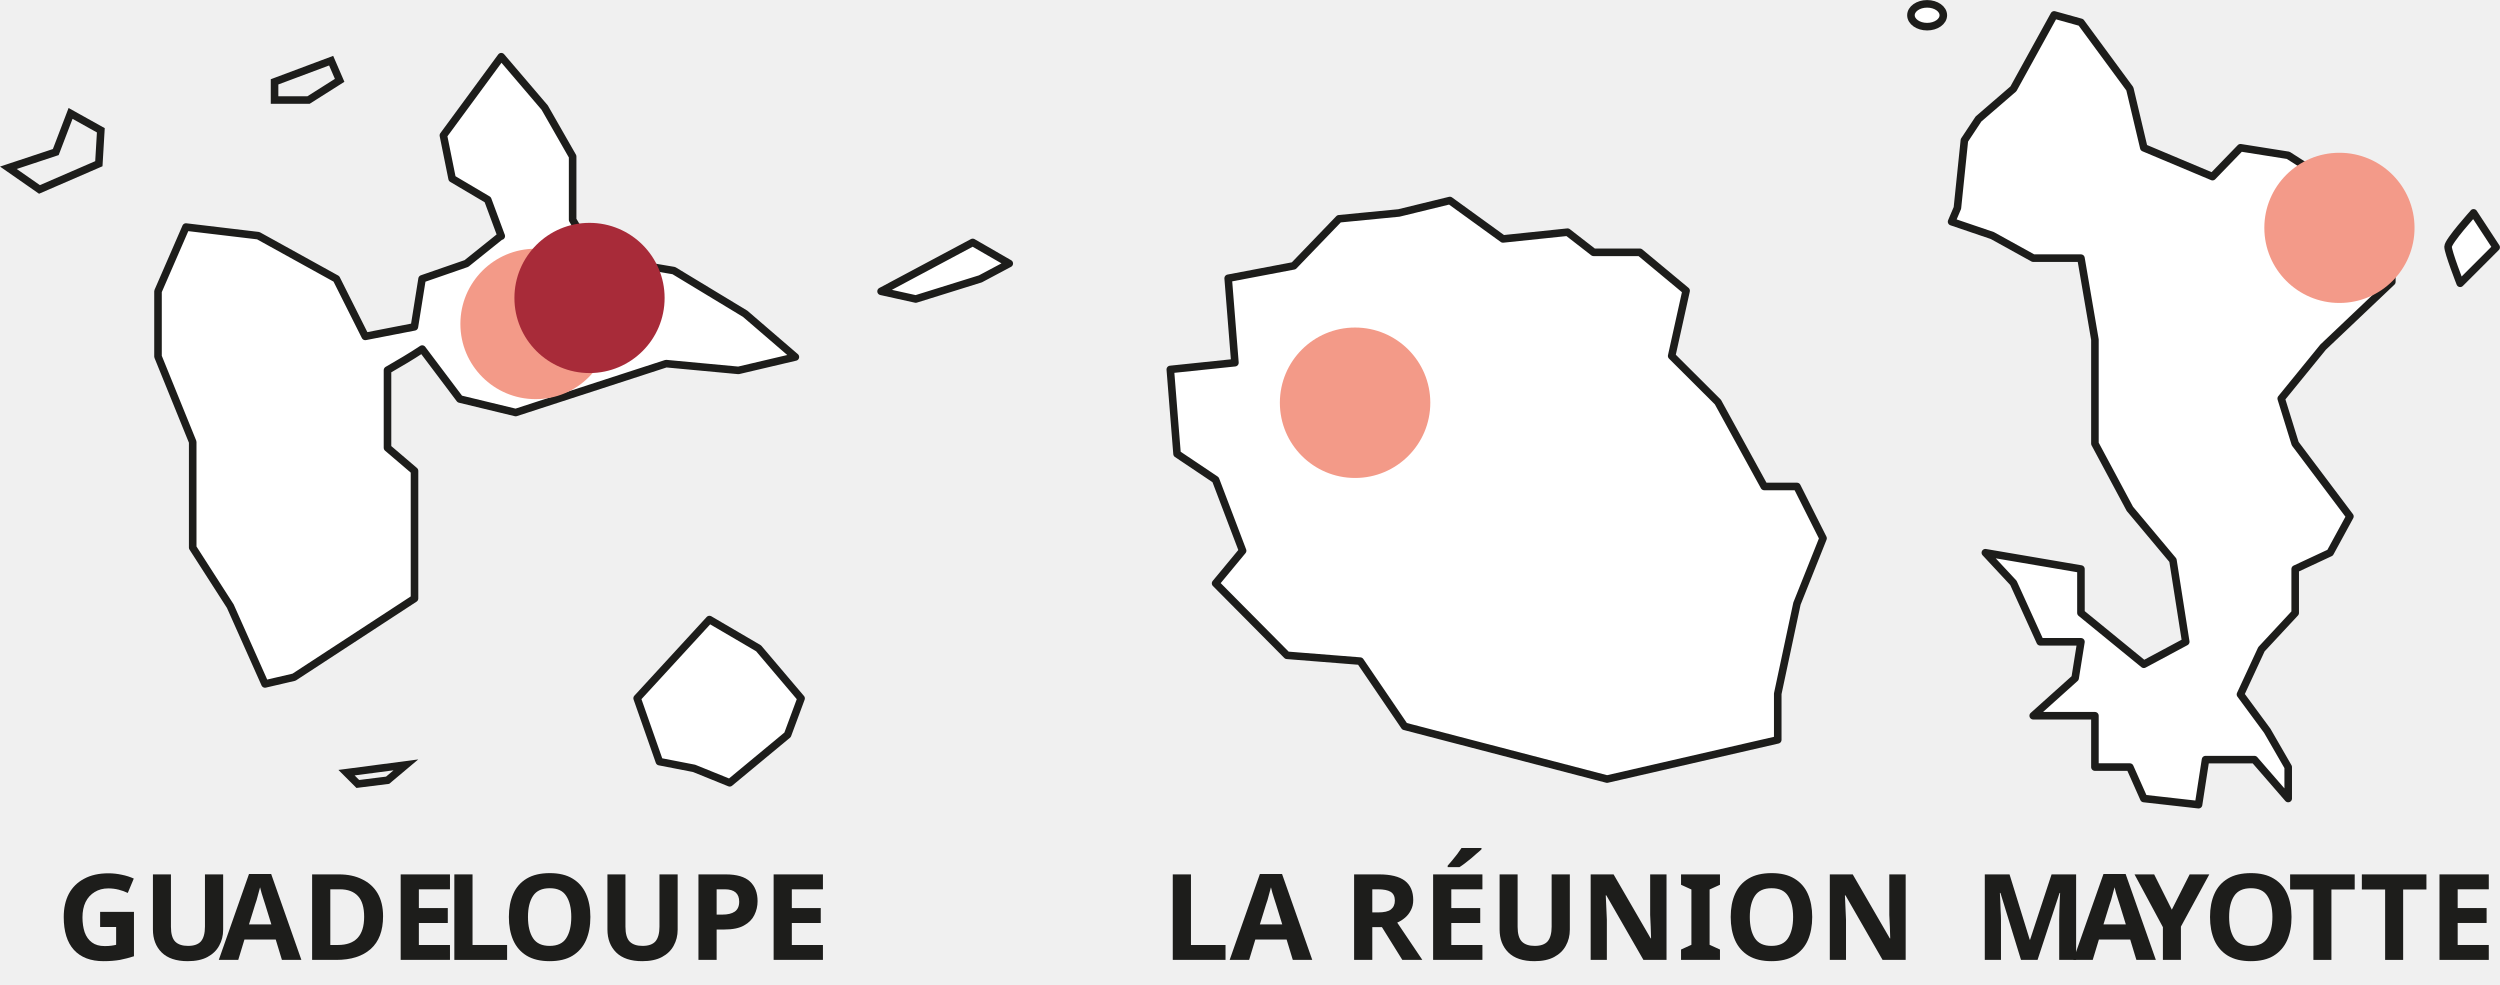
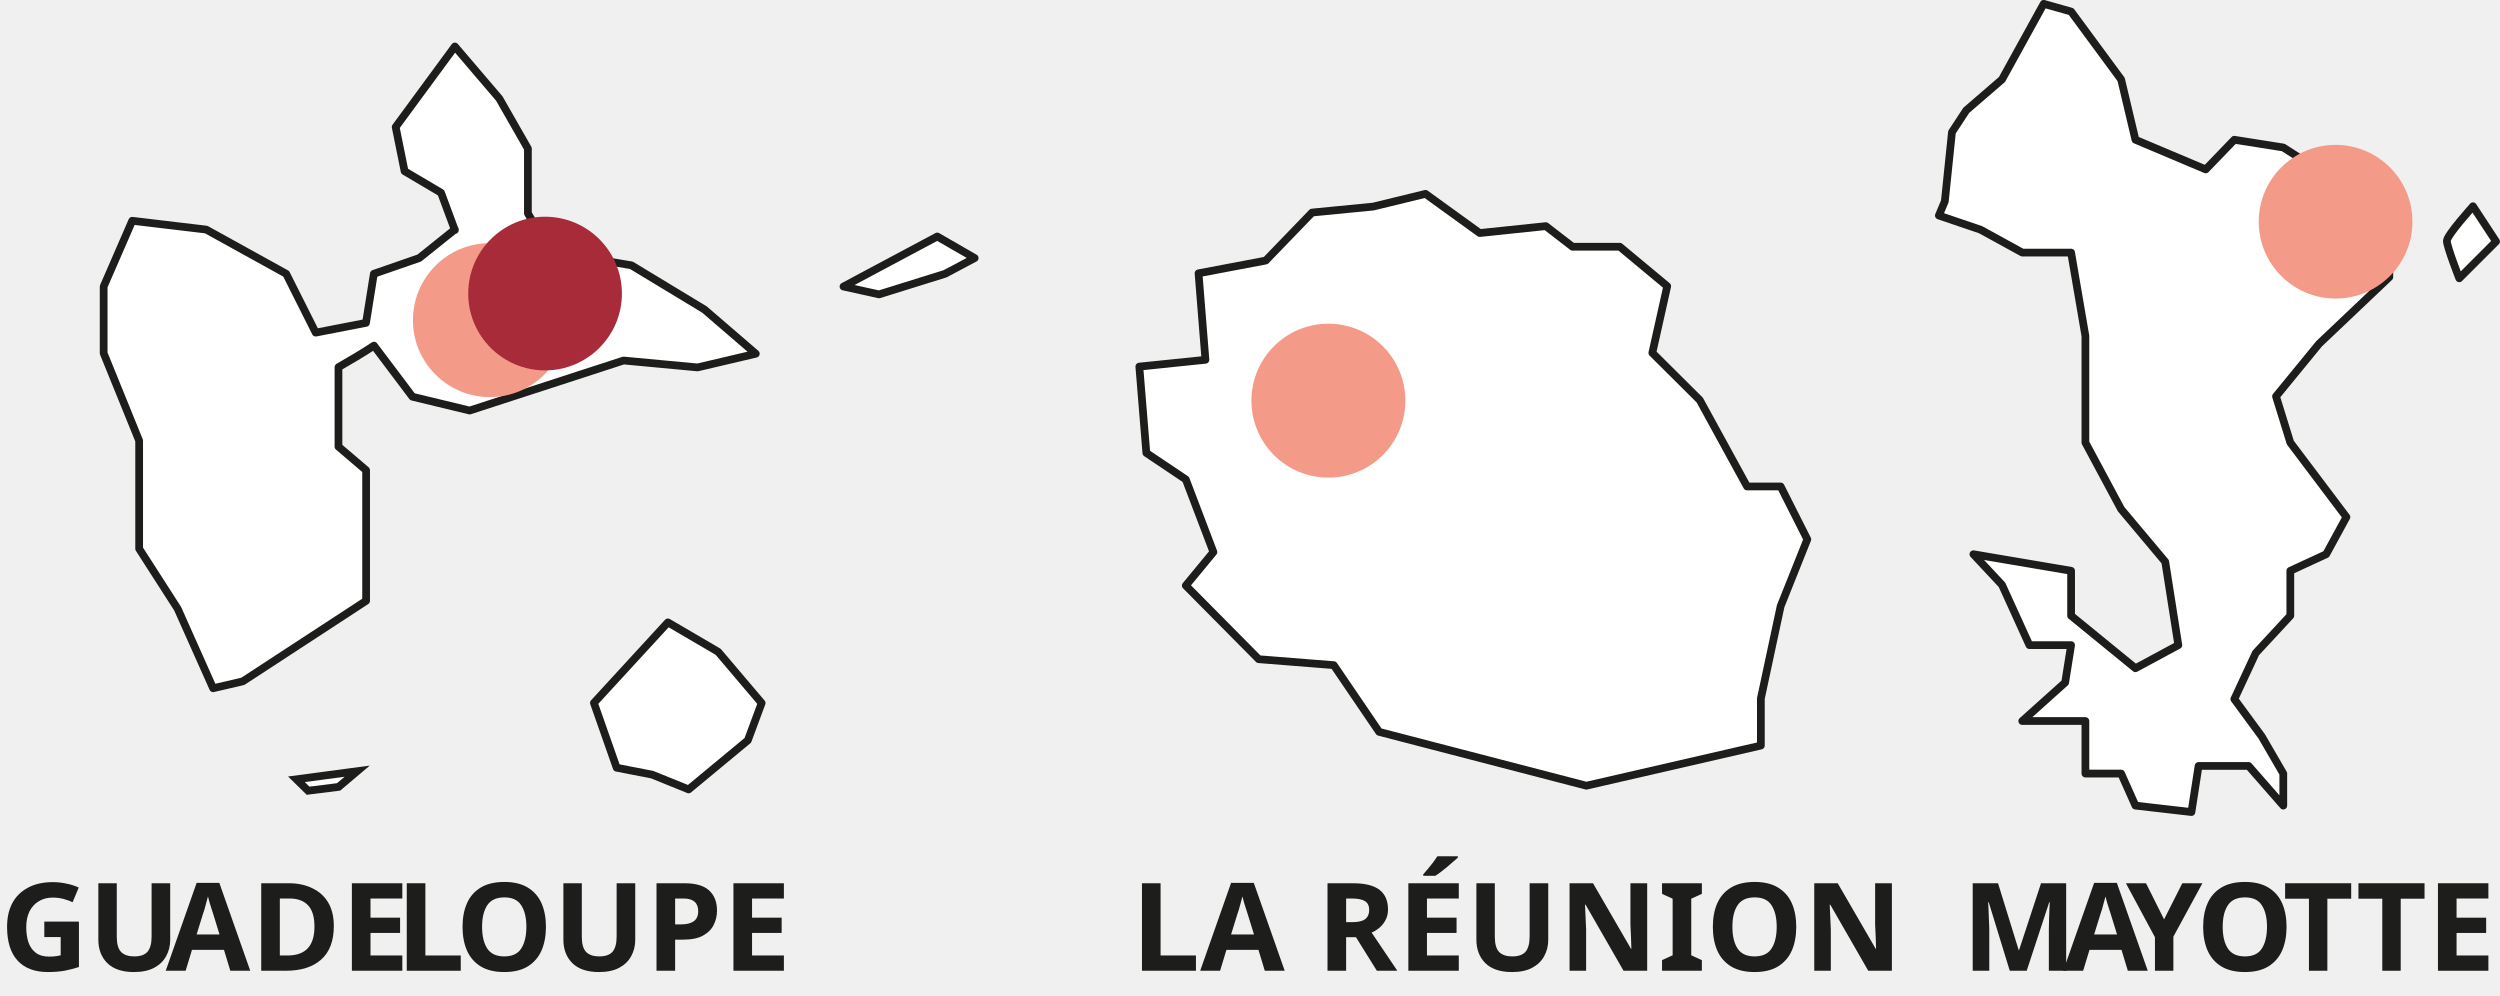
- <svg xmlns="http://www.w3.org/2000/svg" id="Calque_2" data-name="Calque 2" viewBox="0 0 214.71 84.55">
+ <svg xmlns="http://www.w3.org/2000/svg" id="Calque_2" viewBox="0 0 209.84 83.59">
  <defs>
-     <style>
-       .cls-1 {
-         fill: #fff;
-       }
- 
-       .cls-2 {
-         stroke-linecap: round;
-         stroke-linejoin: round;
-       }
- 
-       .cls-2, .cls-3 {
-         fill: none;
-         stroke: #1d1d1b;
-         stroke-width: .65px;
-       }
- 
-       .cls-4 {
-         letter-spacing: 0em;
-       }
- 
-       .cls-5 {
-         letter-spacing: -.05em;
-       }
- 
-       .cls-6 {
-         fill: #1d1d1b;
-         font-family: Philharmonique-SemiBold, Philharmonique;
-         font-size: 10.28px;
-         font-weight: 600;
-       }
- 
-       .cls-7 {
-         letter-spacing: -.04em;
-       }
- 
-       .cls-8 {
-         letter-spacing: 0em;
-       }
- 
-       .cls-9 {
-         letter-spacing: -.03em;
-       }
- 
-       .cls-10 {
-         letter-spacing: -.03em;
-       }
- 
-       .cls-11 {
-         fill: #f39a89;
-       }
- 
-       .cls-12 {
-         fill: #a82b39;
-       }
- 
-       .cls-13 {
-         letter-spacing: -.13em;
-       }
- 
-       .cls-14 {
-         fill: #f39a88;
-       }
-     </style>
+     <style>.cls-1,.cls-2,.cls-3{fill:#fff;}.cls-4{letter-spacing:-.13em;}.cls-4,.cls-5,.cls-6,.cls-7,.cls-8,.cls-9,.cls-10{isolation:isolate;}.cls-4,.cls-6,.cls-7,.cls-8,.cls-9,.cls-10{fill:#1d1d1b;font-family:Philharmonique-SemiBold, Philharmonique;font-size:10.28px;font-weight:600;}.cls-2,.cls-3,.cls-11{stroke:#1d1d1b;stroke-width:.65px;}.cls-6{letter-spacing:-.03em;}.cls-12{fill:#036595;}.cls-7{letter-spacing:-.03em;}.cls-8{letter-spacing:-.05em;}.cls-9{letter-spacing:-.04em;}.cls-13{fill:#f39a89;}.cls-14{fill:#a82b39;}.cls-3,.cls-11{stroke-linecap:round;stroke-linejoin:round;}.cls-15{fill:#f39a88;}.cls-11{fill:none;}</style>
  </defs>
-   <g id="Calque_1-2" data-name="Calque 1">
-     <g>
-       <path class="cls-1" d="m165.51,2.29c.77,0,1.39-.44,1.39-.98s-.62-.98-1.39-.98-1.39.44-1.39.98.62.98,1.39.98" />
-       <path class="cls-2" d="m165.51,2.29c.77,0,1.39-.44,1.39-.98s-.62-.98-1.39-.98-1.39.44-1.39.98.62.98,1.39.98Z" />
+   <g id="Calque_2-2">
+     <g id="Calque_1-2">
+       <polygon class="cls-1" points="151.7 45.27 149.46 40.83 146.64 40.83 142.67 33.58 138.69 29.62 139.94 24.02 135.96 20.71 131.99 20.71 129.75 18.98 124.2 19.56 119.65 16.27 115.26 17.34 110.13 17.84 106.24 21.87 100.6 22.94 101.18 30.2 95.63 30.77 96.22 38.02 99.53 40.24 101.85 46.34 99.53 49.15 105.65 55.33 111.95 55.83 115.76 61.43 133.15 65.95 147.8 62.58 147.8 58.63 149.46 50.88 151.7 45.27" />
+       <polygon class="cls-11" points="151.7 45.27 149.46 40.83 146.64 40.83 142.67 33.58 138.69 29.62 139.94 24.02 135.96 20.71 131.99 20.71 129.75 18.98 124.2 19.56 119.65 16.27 115.26 17.34 110.13 17.84 106.24 21.87 100.6 22.94 101.18 30.2 95.63 30.77 96.22 38.02 99.53 40.24 101.85 46.34 99.53 49.15 105.65 55.33 111.95 55.83 115.76 61.43 133.15 65.95 147.8 62.58 147.8 58.63 149.46 50.88 151.7 45.27" />
+       <polygon class="cls-1" points="200.55 18.09 191.65 12.38 187.54 11.73 185.14 14.22 179.24 11.73 178.04 6.67 173.84 .97 171.54 .32 168.04 6.67 165.04 9.26 163.84 11.09 163.24 16.9 162.74 18.09 166.24 19.28 169.74 21.2 173.84 21.2 175.04 28.2 175.04 37.15 178.04 42.74 181.74 47.15 182.84 54.15 179.24 56.09 173.84 51.68 173.84 47.91 165.64 46.52 168.04 49.09 170.34 54.15 173.84 54.15 173.34 57.29 169.74 60.52 175.04 60.52 175.04 64.93 178.04 64.93 179.24 67.62 183.94 68.16 184.54 64.29 188.74 64.29 191.65 67.62 191.65 64.93 189.84 61.81 187.54 58.68 189.34 54.81 192.24 51.68 192.24 47.91 195.25 46.52 196.95 43.4 192.24 37.15 191.04 33.27 194.65 28.86 200.55 23.26 200.55 18.09" />
+       <polygon class="cls-11" points="200.55 18.09 191.65 12.38 187.54 11.73 185.14 14.22 179.24 11.73 178.04 6.67 173.84 .97 171.54 .32 168.04 6.67 165.04 9.26 163.84 11.09 163.24 16.9 162.74 18.09 166.24 19.28 169.74 21.2 173.84 21.2 175.04 28.2 175.04 37.15 178.04 42.74 181.74 47.15 182.84 54.15 179.24 56.09 173.84 51.68 173.84 47.91 165.64 46.52 168.04 49.09 170.34 54.15 173.84 54.15 173.34 57.29 169.74 60.52 175.04 60.52 175.04 64.93 178.04 64.93 179.24 67.62 183.94 68.16 184.54 64.29 188.74 64.29 191.65 67.62 191.65 64.93 189.84 61.81 187.54 58.68 189.34 54.81 192.24 51.68 192.24 47.91 195.25 46.52 196.95 43.4 192.24 37.15 191.04 33.27 194.65 28.86 200.55 23.26 200.55 18.09" />
+       <g class="cls-5">
+         <text class="cls-10" transform="translate(94.93 81.48)">
+           <tspan x="0" y="0">LA RÉUNION</tspan>
+         </text>
+       </g>
+       <g class="cls-5">
+         <text class="cls-10" transform="translate(164.66 81.48)">
+           <tspan x="0" y="0">M</tspan>
+         </text>
+         <text class="cls-4" transform="translate(173.18 81.48)">
+           <tspan x="0" y="0">A</tspan>
+         </text>
+         <text class="cls-8" transform="translate(178.44 81.48)">
+           <tspan x="0" y="0">Y</tspan>
+         </text>
+         <text class="cls-7" transform="translate(184.33 81.48)">
+           <tspan x="0" y="0">O</tspan>
+         </text>
+         <text class="cls-10" transform="translate(191.6 81.48)">
+           <tspan x="0" y="0">TTE</tspan>
+         </text>
+       </g>
+       <path class="cls-12" d="m207.57,17.32s-2.19,2.42-2.19,2.9,1.04,3.14,1.04,3.14l3.09-3.09-1.94-2.96h0Z" />
+       <path class="cls-3" d="m207.57,17.32s-2.19,2.42-2.19,2.9,1.04,3.14,1.04,3.14l3.09-3.09-1.94-2.96h0Z" />
+       <path class="cls-15" d="m111.5,40.09c3.57,0,6.46-2.89,6.46-6.46s-2.89-6.46-6.46-6.46-6.46,2.89-6.46,6.46,2.89,6.46,6.46,6.46" />
+       <path class="cls-13" d="m196.04,25.06c3.56,0,6.45-2.89,6.45-6.45s-2.89-6.45-6.45-6.45-6.45,2.89-6.45,6.45,2.89,6.45,6.45,6.45" />
+       <path class="cls-1" d="m70.8,24.05l2.98.66,5.55-1.73,2.48-1.32-3.14-1.81s-7.87,4.2-7.87,4.2Zm-32.63-4.78l-2.98,2.39-3.81,1.32-.66,4.12-4.22.82-2.48-4.94-6.71-3.71-6.21-.74-2.4,5.52v5.6l2.98,7.34v9.07l3.23,5.03,2.98,6.68,2.49-.58,10.35-6.76v-10.96l-2.32-1.98v-6.67c1-.58,1.99-1.15,2.98-1.81l3.23,4.29,4.8,1.16,12.92-4.2,6.21.58,4.89-1.15-4.31-3.71-6.13-3.71-6.79-1.15-1.9-3.21v-5.44l-2.4-4.2-3.73-4.37-4.97,6.76.75,3.71,3.06,1.81,1.16,3.13v-.04Zm25.75,39.73l-3.64-4.29-4.22-2.47-6.21,6.76,1.91,5.44,2.98.58,3.06,1.24,4.97-4.12,1.16-3.13h-.01Z" />
+       <path class="cls-3" d="m70.8,24.05l2.98.66,5.55-1.73,2.48-1.32-3.14-1.81s-7.87,4.2-7.87,4.2Zm-32.63-4.78l-2.98,2.39-3.81,1.32-.66,4.12-4.22.82-2.48-4.94-6.71-3.71-6.21-.74-2.4,5.52v5.6l2.98,7.34v9.07l3.23,5.03,2.98,6.68,2.49-.58,10.35-6.76v-10.96l-2.32-1.98v-6.67c1-.58,1.99-1.15,2.98-1.81l3.23,4.29,4.8,1.16,12.92-4.2,6.21.58,4.89-1.15-4.31-3.71-6.13-3.71-6.79-1.15-1.9-3.21v-5.44l-2.4-4.2-3.73-4.37-4.97,6.76.75,3.71,3.06,1.81,1.16,3.13v-.04Zm25.75,39.73l-3.64-4.29-4.22-2.47-6.21,6.76,1.91,5.44,2.98.58,3.06,1.24,4.97-4.12,1.16-3.13h-.01Z" />
+       <polygon class="cls-2" points="24.88 65.41 25.86 66.37 28.42 66.05 29.98 64.73 24.88 65.41" />
+       <path class="cls-15" d="m41.12,33.33c3.57,0,6.46-2.89,6.46-6.46s-2.89-6.46-6.46-6.46-6.46,2.89-6.46,6.46,2.89,6.46,6.46,6.46" />
+       <path class="cls-14" d="m45.75,31.09c3.56,0,6.45-2.89,6.45-6.45s-2.89-6.45-6.45-6.45-6.45,2.89-6.45,6.45,2.89,6.45,6.45,6.45" />
+       <g class="cls-5">
+         <text class="cls-10" transform="translate(0 81.48)">
+           <tspan x="0" y="0">G</tspan>
+         </text>
+         <text class="cls-6" transform="translate(7.38 81.48)">
+           <tspan x="0" y="0">U</tspan>
+         </text>
+         <text class="cls-10" transform="translate(13.91 81.48)">
+           <tspan x="0" y="0">ADE</tspan>
+         </text>
+         <text class="cls-9" transform="translate(33.22 81.48)">
+           <tspan x="0" y="0">L</tspan>
+         </text>
+         <text class="cls-10" transform="translate(38.23 81.48)">
+           <tspan x="0" y="0">OUPE</tspan>
+         </text>
+       </g>
    </g>
-     <polygon class="cls-1" points="156.57 46.23 154.33 41.78 151.52 41.78 147.54 34.53 143.57 30.57 144.81 24.97 140.84 21.67 136.86 21.67 134.63 19.94 129.08 20.52 124.52 17.22 120.14 18.29 115 18.79 111.11 22.83 105.48 23.9 106.06 31.15 100.51 31.73 101.09 38.98 104.4 41.2 106.72 47.3 104.4 50.1 110.53 56.28 116.82 56.78 120.63 62.38 138.02 66.91 152.68 63.54 152.68 59.58 154.33 51.84 156.57 46.23" />
-     <polygon class="cls-2" points="156.57 46.23 154.33 41.78 151.52 41.78 147.54 34.53 143.57 30.57 144.81 24.97 140.84 21.67 136.86 21.67 134.63 19.94 129.08 20.52 124.52 17.22 120.14 18.29 115 18.79 111.11 22.83 105.48 23.9 106.06 31.15 100.51 31.73 101.09 38.98 104.4 41.2 106.72 47.3 104.4 50.1 110.53 56.28 116.82 56.78 120.63 62.38 138.02 66.91 152.68 63.54 152.68 59.58 154.33 51.84 156.57 46.23" />
-     <polygon class="cls-1" points="205.42 19.04 196.52 13.34 192.42 12.69 190.02 15.17 184.12 12.69 182.92 7.63 178.72 1.92 176.42 1.28 172.92 7.63 169.92 10.22 168.71 12.05 168.11 17.86 167.61 19.04 171.11 20.23 174.62 22.17 178.72 22.17 179.92 29.17 179.92 38.1 182.92 43.7 186.62 48.12 187.72 55.12 184.12 57.05 178.72 52.64 178.72 48.87 170.51 47.47 172.92 50.06 175.22 55.12 178.72 55.12 178.22 58.24 174.62 61.47 179.92 61.47 179.92 65.88 182.92 65.88 184.12 68.58 188.82 69.11 189.42 65.24 193.62 65.24 196.52 68.58 196.52 65.88 194.72 62.76 192.42 59.64 194.22 55.76 197.12 52.64 197.12 48.87 200.12 47.47 201.82 44.35 197.12 38.1 195.92 34.23 199.52 29.81 205.42 24.21 205.42 19.04" />
-     <polygon class="cls-2" points="205.42 19.04 196.52 13.34 192.42 12.69 190.02 15.17 184.12 12.69 182.92 7.63 178.72 1.92 176.42 1.28 172.92 7.63 169.92 10.22 168.71 12.05 168.11 17.86 167.61 19.04 171.11 20.23 174.62 22.17 178.72 22.17 179.92 29.17 179.92 38.1 182.92 43.7 186.62 48.12 187.72 55.12 184.12 57.05 178.72 52.64 178.72 48.87 170.51 47.47 172.92 50.06 175.22 55.12 178.72 55.12 178.22 58.24 174.62 61.47 179.92 61.47 179.92 65.88 182.92 65.88 184.12 68.58 188.82 69.11 189.42 65.24 193.62 65.24 196.52 68.58 196.52 65.88 194.72 62.76 192.42 59.64 194.22 55.76 197.12 52.64 197.12 48.87 200.12 47.47 201.82 44.35 197.12 38.1 195.92 34.23 199.52 29.81 205.42 24.21 205.42 19.04" />
-     <text class="cls-6" transform="translate(99.8 82.44)">
-       <tspan x="0" y="0">LA RÉUNION</tspan>
-     </text>
-     <text class="cls-6" transform="translate(169.54 82.44)">
-       <tspan x="0" y="0">M</tspan>
-       <tspan class="cls-13" x="8.52" y="0">A</tspan>
-       <tspan class="cls-5" x="13.78" y="0">Y</tspan>
-       <tspan class="cls-10" x="19.67" y="0">O</tspan>
-       <tspan class="cls-4" x="26.94" y="0">TTE</tspan>
-     </text>
-     <g>
-       <path class="cls-1" d="m212.44,18.29s-2.19,2.42-2.19,2.9,1.04,3.14,1.04,3.14l3.09-3.09-1.94-2.96Z" />
-       <path class="cls-2" d="m212.44,18.29s-2.19,2.42-2.19,2.9,1.04,3.14,1.04,3.14l3.09-3.09-1.94-2.96Z" />
-       <path class="cls-14" d="m116.38,41.05c3.57,0,6.46-2.89,6.46-6.46s-2.89-6.46-6.46-6.46-6.46,2.89-6.46,6.46,2.89,6.46,6.46,6.46" />
-       <path class="cls-11" d="m200.92,26.02c3.56,0,6.45-2.89,6.45-6.45s-2.89-6.45-6.45-6.45-6.45,2.89-6.45,6.45,2.89,6.45,6.45,6.45" />
-     </g>
-     <polygon class="cls-3" points=".72 14.41 3.39 16.27 8.49 14.06 8.66 11.19 6.06 9.74 4.79 13.06 .72 14.41" />
-     <g>
-       <path class="cls-1" d="m75.67,25.02l2.98.66,5.55-1.73,2.48-1.32-3.14-1.81-7.87,4.2Zm-32.63-4.78l-2.98,2.39-3.81,1.32-.66,4.12-4.22.82-2.48-4.94-6.71-3.71-6.21-.74-2.4,5.52v5.6l2.98,7.34v9.07l3.23,5.03,2.98,6.68,2.49-.58,10.35-6.76v-10.96l-2.32-1.98v-6.67c1-.58,1.99-1.15,2.98-1.81l3.23,4.29,4.8,1.16,12.92-4.2,6.21.58,4.89-1.15-4.31-3.71-6.13-3.71-6.79-1.15-1.9-3.21v-5.44l-2.4-4.2-3.73-4.37-4.97,6.76.75,3.71,3.06,1.81,1.16,3.13Zm25.75,39.73l-3.64-4.29-4.22-2.47-6.21,6.76,1.91,5.44,2.98.58,3.06,1.24,4.97-4.12,1.16-3.13Z" />
-       <path class="cls-2" d="m75.67,25.02l2.98.66,5.55-1.73,2.48-1.32-3.14-1.81-7.87,4.2Zm-32.63-4.78l-2.98,2.39-3.81,1.32-.66,4.12-4.22.82-2.48-4.94-6.71-3.71-6.21-.74-2.4,5.52v5.6l2.98,7.34v9.07l3.23,5.03,2.98,6.68,2.49-.58,10.35-6.76v-10.96l-2.32-1.98v-6.67c1-.58,1.99-1.15,2.98-1.81l3.23,4.29,4.8,1.16,12.92-4.2,6.21.58,4.89-1.15-4.31-3.71-6.13-3.71-6.79-1.15-1.9-3.21v-5.44l-2.4-4.2-3.73-4.37-4.97,6.76.75,3.71,3.06,1.81,1.16,3.13Zm25.75,39.73l-3.64-4.29-4.22-2.47-6.21,6.76,1.91,5.44,2.98.58,3.06,1.24,4.97-4.12,1.16-3.13Z" />
-     </g>
-     <polygon class="cls-3" points="29.76 66.36 30.73 67.33 33.29 67.01 34.86 65.69 29.76 66.36" />
-     <polygon class="cls-3" points="23.58 8.59 26.5 8.59 29.17 6.9 28.44 5.21 23.58 7.03 23.58 8.59" />
-     <g>
-       <path class="cls-14" d="m46,34.28c3.57,0,6.46-2.89,6.46-6.46s-2.89-6.46-6.46-6.46-6.46,2.89-6.46,6.46,2.89,6.46,6.46,6.46" />
-       <path class="cls-12" d="m50.63,32.04c3.56,0,6.45-2.89,6.45-6.45s-2.89-6.45-6.45-6.45-6.45,2.89-6.45,6.45,2.89,6.45,6.45,6.45" />
-     </g>
-     <text class="cls-6" transform="translate(4.88 82.44)">
-       <tspan x="0" y="0">G</tspan>
-       <tspan class="cls-9" x="7.38" y="0">U</tspan>
-       <tspan class="cls-8" x="13.91" y="0">ADE</tspan>
-       <tspan class="cls-7" x="33.22" y="0">L</tspan>
-       <tspan x="38.23" y="0">OUPE</tspan>
-     </text>
  </g>
</svg>
